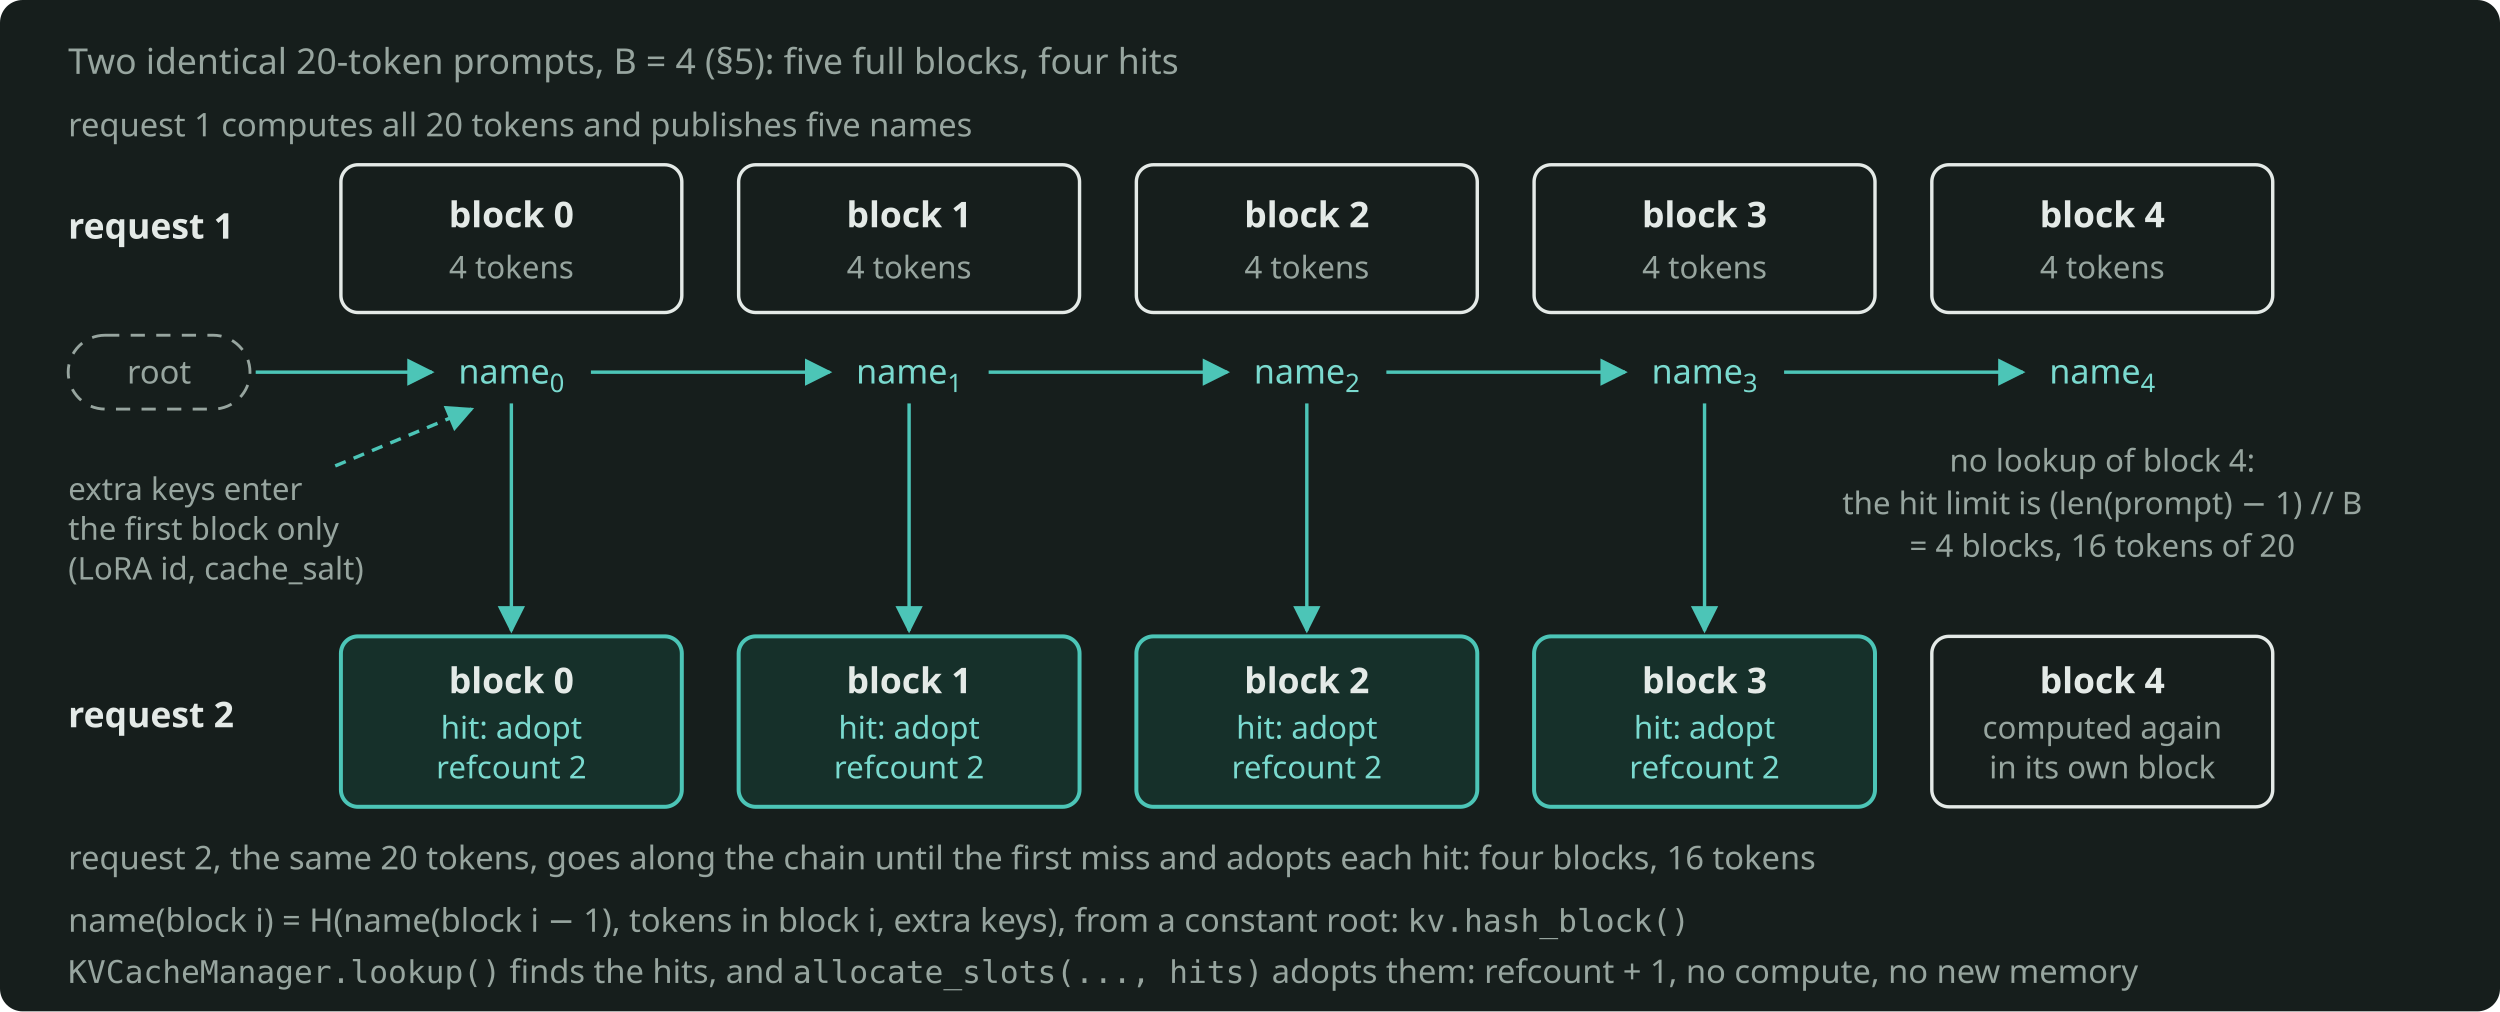
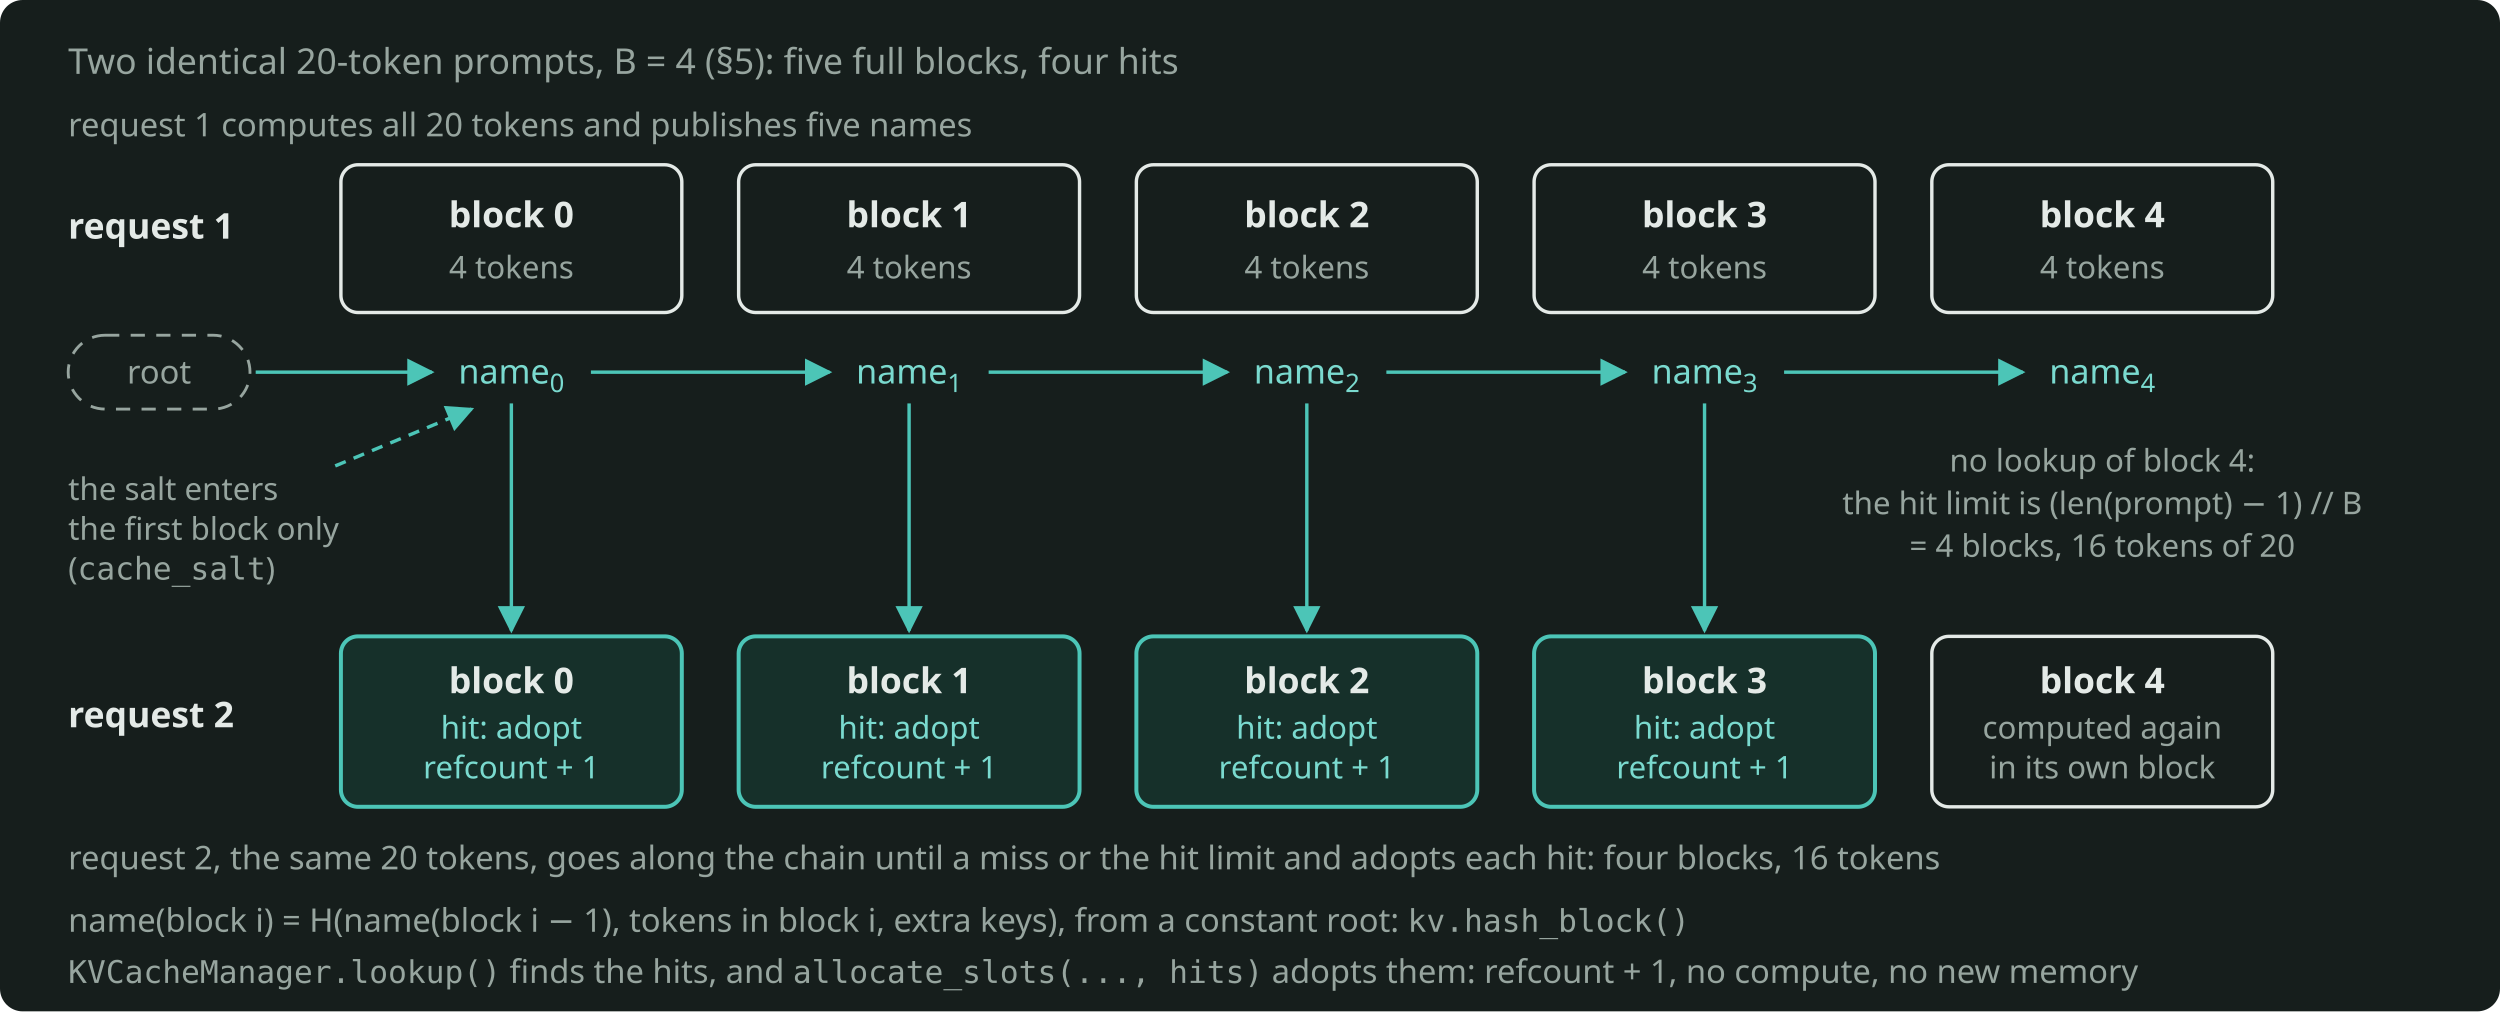
<svg xmlns="http://www.w3.org/2000/svg" width="880" height="356" viewBox="0 0 880 356" role="img" aria-label="Two identical 20-token prompts with block size 4: request 2 hits the four blocks that request 1 named and computes the last block itself." style="color: #E4EAE7">
  <rect x="0" y="0" width="880" height="356" rx="8" fill="#161E1C" />
  <defs>
    <marker id="arrA" viewBox="0 0 10 10" refX="9" refY="5" markerWidth="8" markerHeight="8" orient="auto-start-reverse">
      <path d="M0 0 L10 5 L0 10 z" fill="#4CC5B7" />
    </marker>
  </defs>
  <g font-family="Bricolage Grotesque, system-ui, sans-serif" font-size="12.5" fill="currentColor">
    <text x="24" y="26" fill="#97A59F">Two identical 20-token prompts, B = 4 (§5): five full blocks, four hits</text>
    <text x="24" y="48" font-size="11.5" fill="#97A59F">request 1 computes all 20 tokens and publishes five names</text>
    <text x="24" y="84" font-weight="600">request 1</text>
    <g>
      <rect x="120" y="58" width="120" height="52" rx="6" fill="none" stroke="currentColor" stroke-width="1.2" />
      <text x="180" y="80" text-anchor="middle" font-weight="600">block 0</text>
      <text x="180" y="98" text-anchor="middle" font-size="11" fill="#97A59F">4 tokens</text>
      <rect x="260" y="58" width="120" height="52" rx="6" fill="none" stroke="currentColor" stroke-width="1.2" />
      <text x="320" y="80" text-anchor="middle" font-weight="600">block 1</text>
      <text x="320" y="98" text-anchor="middle" font-size="11" fill="#97A59F">4 tokens</text>
      <rect x="400" y="58" width="120" height="52" rx="6" fill="none" stroke="currentColor" stroke-width="1.2" />
      <text x="460" y="80" text-anchor="middle" font-weight="600">block 2</text>
      <text x="460" y="98" text-anchor="middle" font-size="11" fill="#97A59F">4 tokens</text>
      <rect x="540" y="58" width="120" height="52" rx="6" fill="none" stroke="currentColor" stroke-width="1.2" />
      <text x="600" y="80" text-anchor="middle" font-weight="600">block 3</text>
      <text x="600" y="98" text-anchor="middle" font-size="11" fill="#97A59F">4 tokens</text>
      <rect x="680" y="58" width="120" height="52" rx="6" fill="none" stroke="currentColor" stroke-width="1.2" />
      <text x="740" y="80" text-anchor="middle" font-weight="600">block 4</text>
      <text x="740" y="98" text-anchor="middle" font-size="11" fill="#97A59F">4 tokens</text>
    </g>
    <rect x="24" y="118" width="64" height="26" rx="13" fill="none" stroke="#97A59F" stroke-width="1" stroke-dasharray="5 4" />
    <text x="56" y="135" text-anchor="middle" font-size="11.5" fill="#97A59F">root</text>
    <g font-size="12" fill="#7ADACF" text-anchor="middle">
      <text x="180" y="135">name<tspan dy="3" font-size="9">0</tspan>
      </text>
      <text x="320" y="135">name<tspan dy="3" font-size="9">1</tspan>
      </text>
      <text x="460" y="135">name<tspan dy="3" font-size="9">2</tspan>
      </text>
      <text x="600" y="135">name<tspan dy="3" font-size="9">3</tspan>
      </text>
      <text x="740" y="135">name<tspan dy="3" font-size="9">4</tspan>
      </text>
    </g>
    <g stroke="#4CC5B7" stroke-width="1.2" fill="none" marker-end="url(#arrA)">
      <path d="M90 131 L152 131" />
      <path d="M208 131 L292 131" />
      <path d="M348 131 L432 131" />
      <path d="M488 131 L572 131" />
      <path d="M628 131 L712 131" />
      <path d="M118 164 L166 144" stroke-dasharray="4 3" />
    </g>
-     <text x="24" y="176" font-size="11" fill="#97A59F">extra keys enter</text>
+     <text x="24" y="176" font-size="11" fill="#97A59F">the salt enters</text>
    <text x="24" y="190" font-size="11" fill="#97A59F">the first block only</text>
-     <text x="24" y="204" font-size="11" fill="#97A59F">(LoRA id, cache_salt)</text>
+     <text x="24" y="204" font-size="11" fill="#97A59F">(<tspan font-family="JetBrains Mono, monospace">cache_salt</tspan>)</text>
    <g stroke="#4CC5B7" stroke-width="1.2" fill="none" marker-end="url(#arrA)">
      <path d="M180 142 L180 222" />
      <path d="M320 142 L320 222" />
      <path d="M460 142 L460 222" />
      <path d="M600 142 L600 222" />
    </g>
    <text x="740" y="166" text-anchor="middle" font-size="11" fill="#97A59F">no lookup of block 4:</text>
    <text x="740" y="181" text-anchor="middle" font-size="11" fill="#97A59F">the hit limit is (len(prompt) − 1) // B</text>
    <text x="740" y="196" text-anchor="middle" font-size="11" fill="#97A59F">= 4 blocks, 16 tokens of 20</text>
    <text x="24" y="256" font-weight="600">request 2</text>
    <g>
      <rect x="120" y="224" width="120" height="60" rx="6" fill="#16302A" stroke="#4CC5B7" stroke-width="1.4" />
      <text x="180" y="244" text-anchor="middle" font-weight="600">block 0</text>
      <text x="180" y="260" text-anchor="middle" font-size="11" fill="#7ADACF">hit: adopt</text>
-       <text x="180" y="274" text-anchor="middle" font-size="11" fill="#7ADACF">refcount 2</text>
+       <text x="180" y="274" text-anchor="middle" font-size="11" fill="#7ADACF">refcount + 1</text>
      <rect x="260" y="224" width="120" height="60" rx="6" fill="#16302A" stroke="#4CC5B7" stroke-width="1.4" />
      <text x="320" y="244" text-anchor="middle" font-weight="600">block 1</text>
      <text x="320" y="260" text-anchor="middle" font-size="11" fill="#7ADACF">hit: adopt</text>
-       <text x="320" y="274" text-anchor="middle" font-size="11" fill="#7ADACF">refcount 2</text>
+       <text x="320" y="274" text-anchor="middle" font-size="11" fill="#7ADACF">refcount + 1</text>
      <rect x="400" y="224" width="120" height="60" rx="6" fill="#16302A" stroke="#4CC5B7" stroke-width="1.4" />
      <text x="460" y="244" text-anchor="middle" font-weight="600">block 2</text>
      <text x="460" y="260" text-anchor="middle" font-size="11" fill="#7ADACF">hit: adopt</text>
-       <text x="460" y="274" text-anchor="middle" font-size="11" fill="#7ADACF">refcount 2</text>
+       <text x="460" y="274" text-anchor="middle" font-size="11" fill="#7ADACF">refcount + 1</text>
      <rect x="540" y="224" width="120" height="60" rx="6" fill="#16302A" stroke="#4CC5B7" stroke-width="1.4" />
      <text x="600" y="244" text-anchor="middle" font-weight="600">block 3</text>
      <text x="600" y="260" text-anchor="middle" font-size="11" fill="#7ADACF">hit: adopt</text>
-       <text x="600" y="274" text-anchor="middle" font-size="11" fill="#7ADACF">refcount 2</text>
+       <text x="600" y="274" text-anchor="middle" font-size="11" fill="#7ADACF">refcount + 1</text>
      <rect x="680" y="224" width="120" height="60" rx="6" fill="none" stroke="currentColor" stroke-width="1.2" />
      <text x="740" y="244" text-anchor="middle" font-weight="600">block 4</text>
      <text x="740" y="260" text-anchor="middle" font-size="11" fill="#97A59F">computed again</text>
      <text x="740" y="274" text-anchor="middle" font-size="11" fill="#97A59F">in its own block</text>
    </g>
-     <text x="24" y="306" font-size="11.5" fill="#97A59F">request 2, the same 20 tokens, goes along the chain until the first miss and adopts each hit: four blocks, 16 tokens</text>
+     <text x="24" y="306" font-size="11.5" fill="#97A59F">request 2, the same 20 tokens, goes along the chain until a miss or the hit limit and adopts each hit: four blocks, 16 tokens</text>
    <text x="24" y="328" font-size="11.5" fill="#97A59F">name(block i) = H(name(block i − 1), tokens in block i, extra keys), from a constant root: <tspan font-family="JetBrains Mono, monospace" font-size="11">kv.hash_block()</tspan>
    </text>
    <text x="24" y="346" font-size="11.5" fill="#97A59F">
      <tspan font-family="JetBrains Mono, monospace" font-size="11">KVCacheManager.lookup()</tspan> finds the hits, and <tspan font-family="JetBrains Mono, monospace" font-size="11">allocate_slots(..., hits)</tspan> adopts them: refcount + 1, no compute, no new memory</text>
  </g>
</svg>
